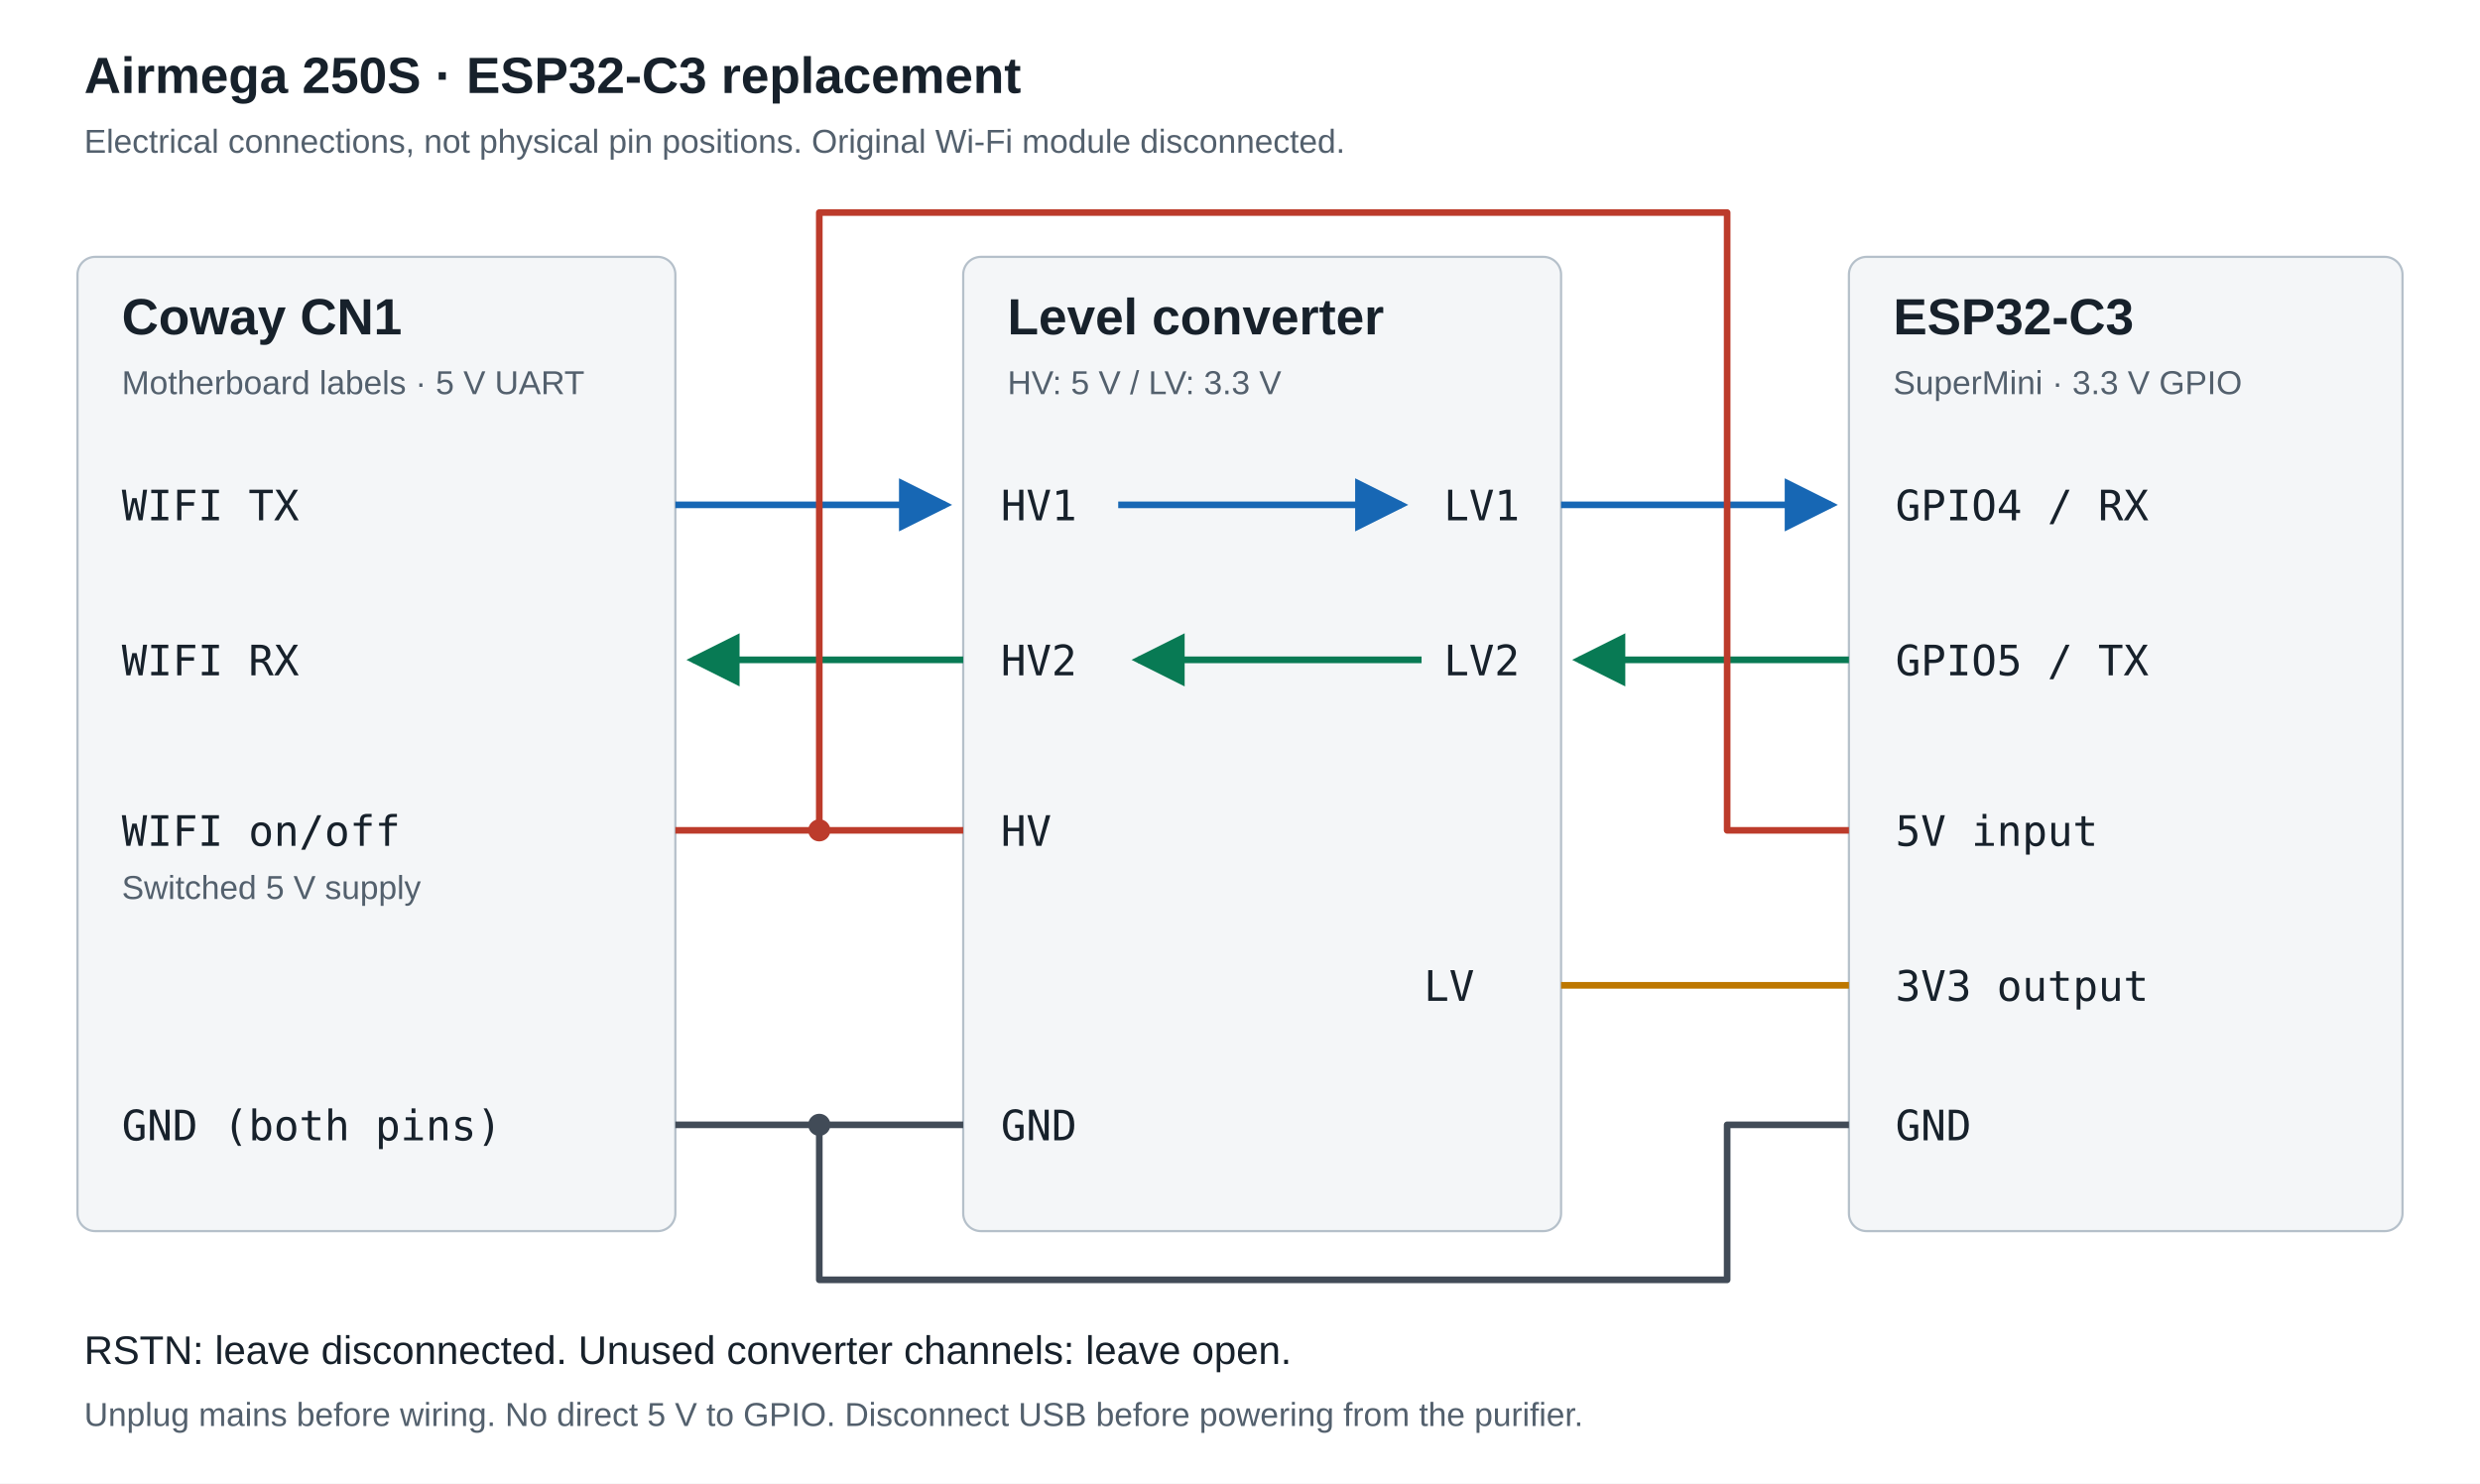
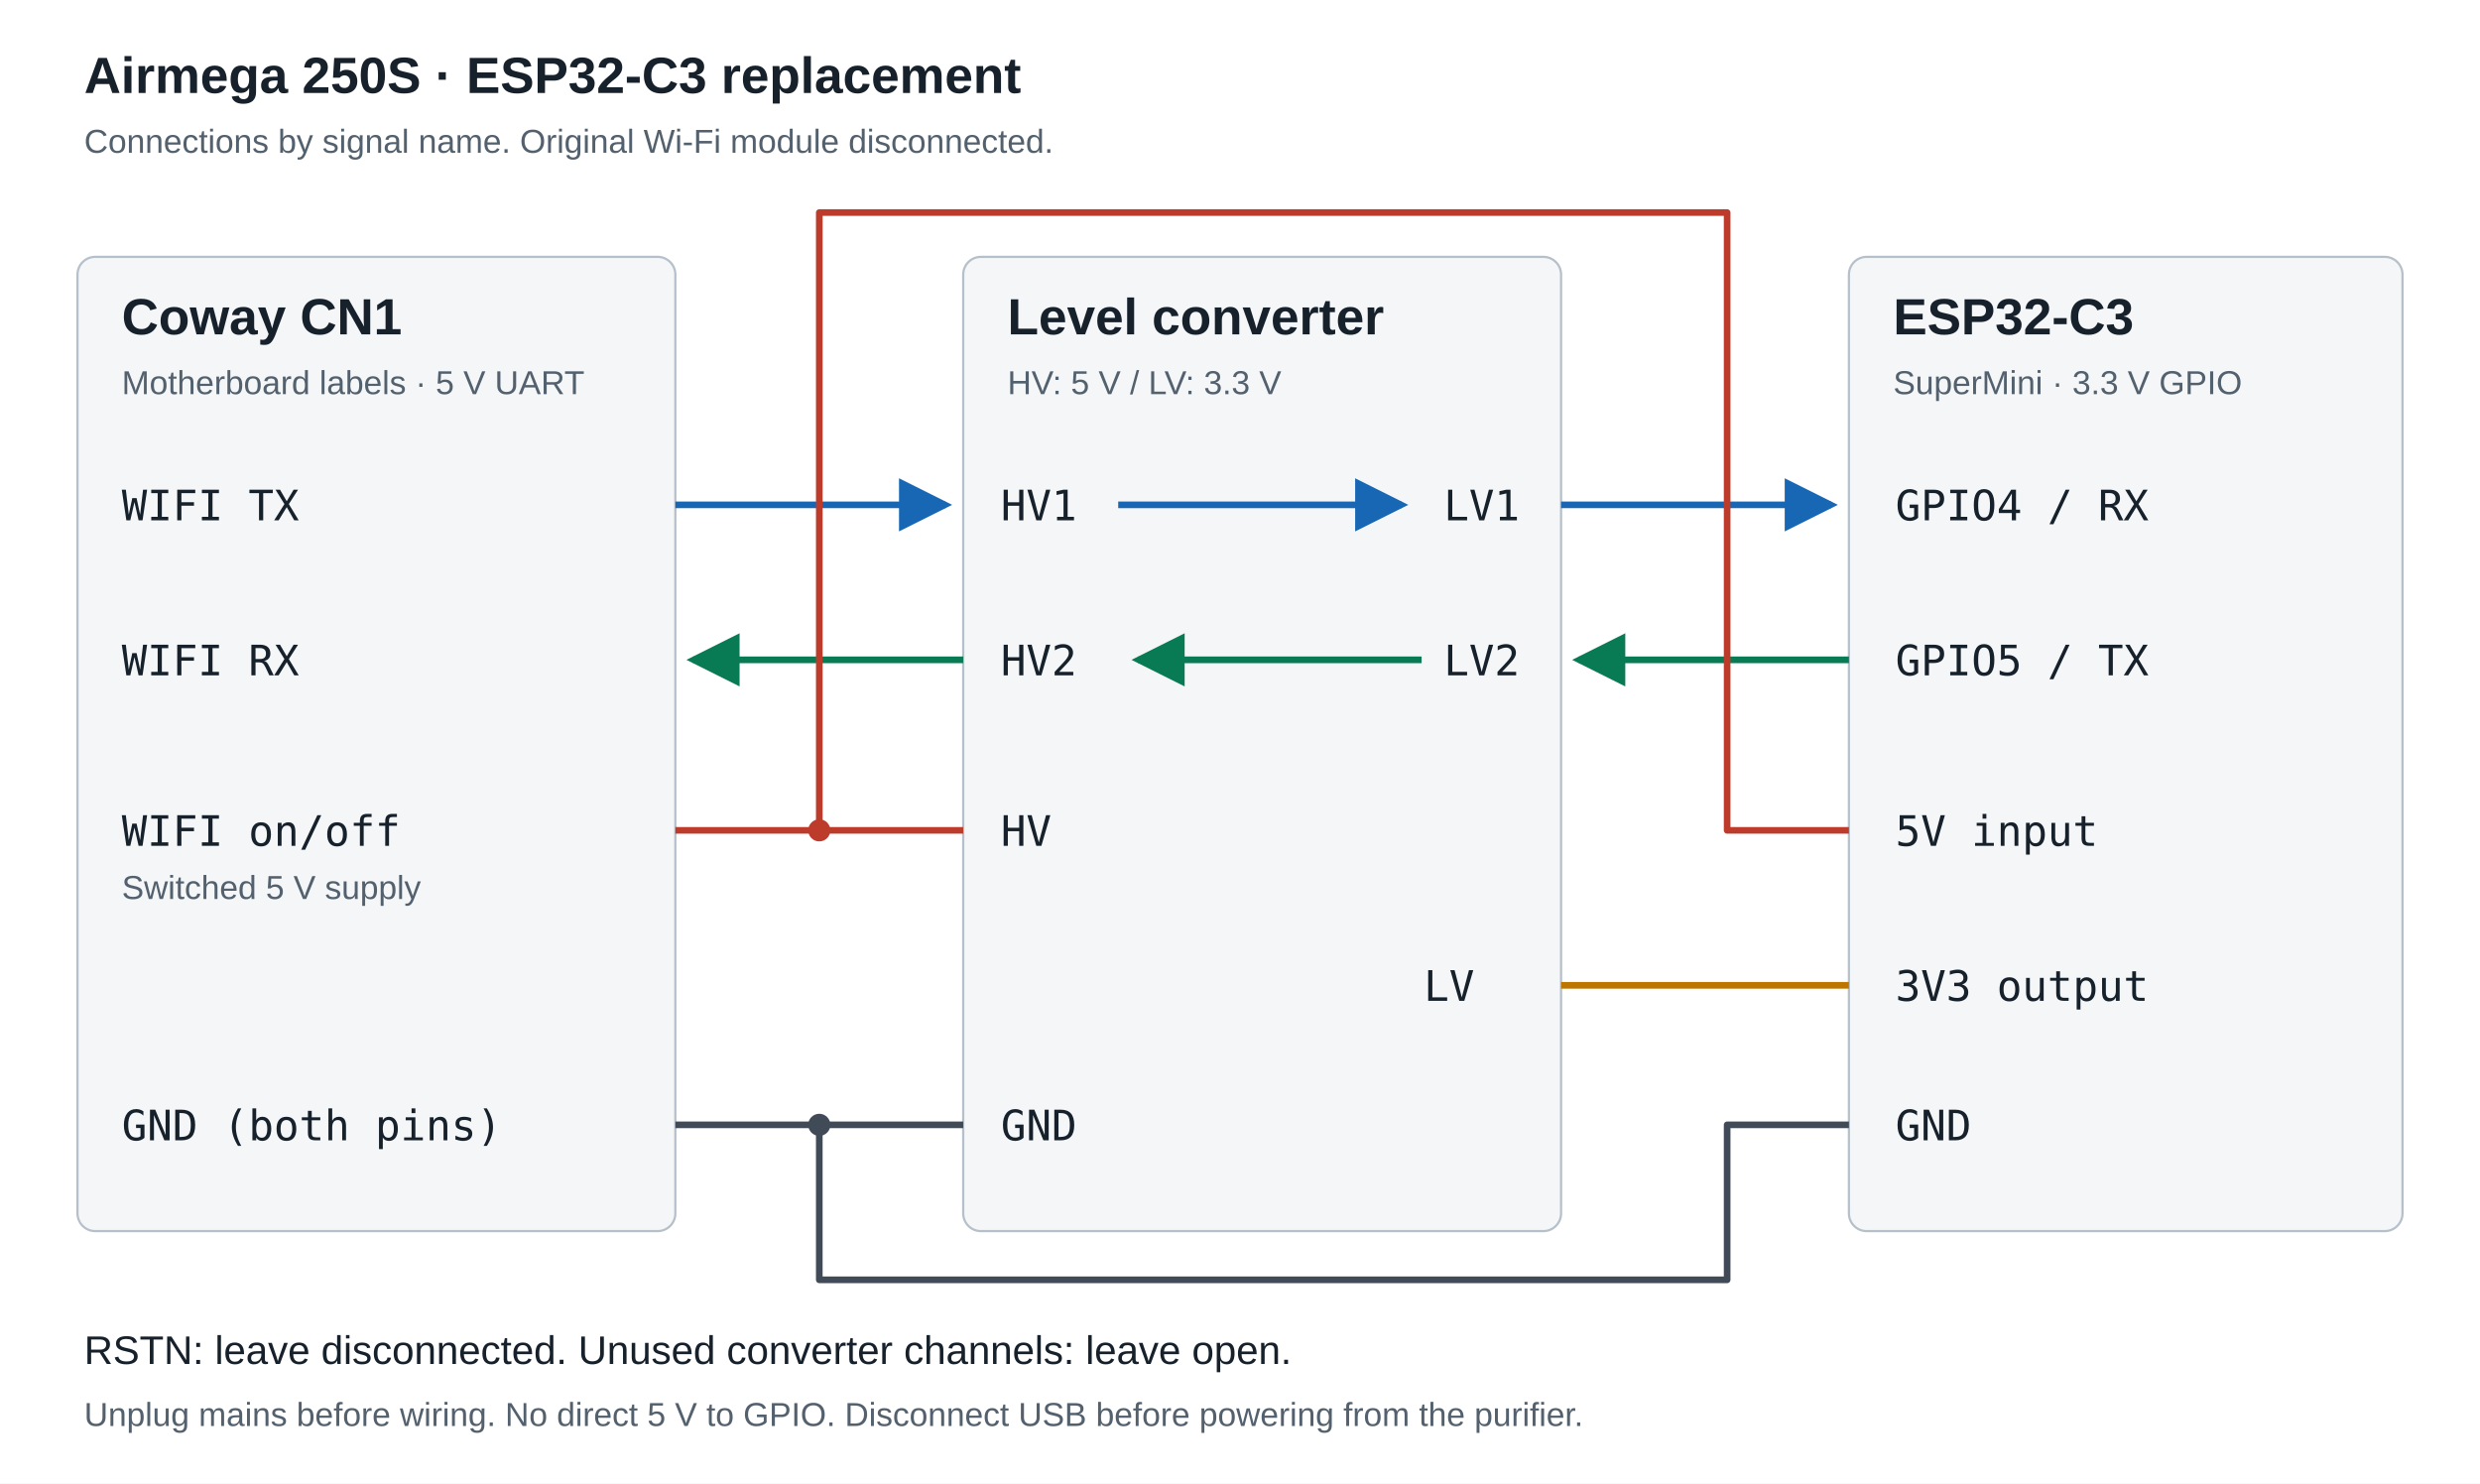
<svg xmlns="http://www.w3.org/2000/svg" width="1120" height="670" viewBox="0 0 1120 670" role="img" aria-labelledby="title desc">
  <defs>
    <marker id="blue-arrow" markerWidth="9" markerHeight="9" refX="7" refY="4" orient="auto">
      <path d="M0 0L8 4L0 8Z" fill="#1767b4" />
    </marker>
    <marker id="green-arrow" markerWidth="9" markerHeight="9" refX="7" refY="4" orient="auto">
      <path d="M0 0L8 4L0 8Z" fill="#087a54" />
    </marker>
    <style>text{font-family:Arial,sans-serif;fill:#17212b;font-size:18px}.heading{font-size:23px;font-weight:bold}.small{font-size:15px;fill:#53606d}.pin{font-family:monospace;font-size:19px}.wire{fill:none;stroke-width:3;stroke-linejoin:round}</style>
  </defs>
  <rect width="1120" height="670" fill="#fff" />
  <text x="38" y="42" class="heading">Airmega 250S · ESP32-C3 replacement</text>
-   <text x="38" y="69" class="small">Electrical connections, not physical pin positions. Original Wi-Fi module disconnected.</text>
+   <text x="38" y="69" class="small">Connections by signal name. Original Wi-Fi module disconnected.</text>
  <rect x="35" y="116" width="270" height="440" rx="8" fill="#f4f6f8" stroke="#b5c0ca" />
  <rect x="435" y="116" width="270" height="440" rx="8" fill="#f4f6f8" stroke="#b5c0ca" />
  <rect x="835" y="116" width="250" height="440" rx="8" fill="#f4f6f8" stroke="#b5c0ca" />
  <text x="55" y="151" class="heading">Coway CN1</text>
  <text x="55" y="178" class="small">Motherboard labels · 5 V UART</text>
  <text x="455" y="151" class="heading">Level converter</text>
  <text x="455" y="178" class="small">HV: 5 V / LV: 3.3 V</text>
  <text x="855" y="151" class="heading">ESP32-C3</text>
  <text x="855" y="178" class="small">SuperMini · 3.3 V GPIO</text>
  <text x="55" y="235" class="pin">WIFI TX</text>
  <text x="452" y="235" class="pin">HV1</text>
  <text x="652" y="235" class="pin">LV1</text>
  <text x="856" y="235" class="pin">GPIO4 / RX</text>
  <path class="wire" stroke="#1767b4" marker-end="url(#blue-arrow)" d="M305 228H427" />
  <path class="wire" stroke="#1767b4" marker-end="url(#blue-arrow)" d="M505 228H633" />
  <path class="wire" stroke="#1767b4" marker-end="url(#blue-arrow)" d="M705 228H827" />
  <text x="55" y="305" class="pin">WIFI RX</text>
  <text x="452" y="305" class="pin">HV2</text>
  <text x="652" y="305" class="pin">LV2</text>
  <text x="856" y="305" class="pin">GPIO5 / TX</text>
  <path class="wire" stroke="#087a54" marker-end="url(#green-arrow)" d="M435 298H313" />
  <path class="wire" stroke="#087a54" marker-end="url(#green-arrow)" d="M642 298H514" />
  <path class="wire" stroke="#087a54" marker-end="url(#green-arrow)" d="M835 298H713" />
  <text x="55" y="382" class="pin">WIFI on/off</text>
  <text x="55" y="406" class="small">Switched 5 V supply</text>
  <text x="452" y="382" class="pin">HV</text>
  <text x="856" y="382" class="pin">5V input</text>
  <path class="wire" stroke="#bc3b2b" d="M305 375H435M370 375V96H780V375H835" />
  <circle cx="370" cy="375" r="5" fill="#bc3b2b" />
  <text x="643" y="452" class="pin">LV</text>
  <text x="856" y="452" class="pin">3V3 output</text>
  <path class="wire" stroke="#bd7700" d="M705 445H835" />
  <text x="55" y="515" class="pin">GND (both pins)</text>
  <text x="452" y="515" class="pin">GND</text>
  <text x="856" y="515" class="pin">GND</text>
  <path class="wire" stroke="#414b57" d="M305 508H435M370 508V578H780V508H835" />
  <circle cx="370" cy="508" r="5" fill="#414b57" />
  <text x="38" y="616">RSTN: leave disconnected. Unused converter channels: leave open.</text>
  <text x="38" y="644" class="small">Unplug mains before wiring. No direct 5 V to GPIO. Disconnect USB before powering from the purifier.</text>
</svg>
